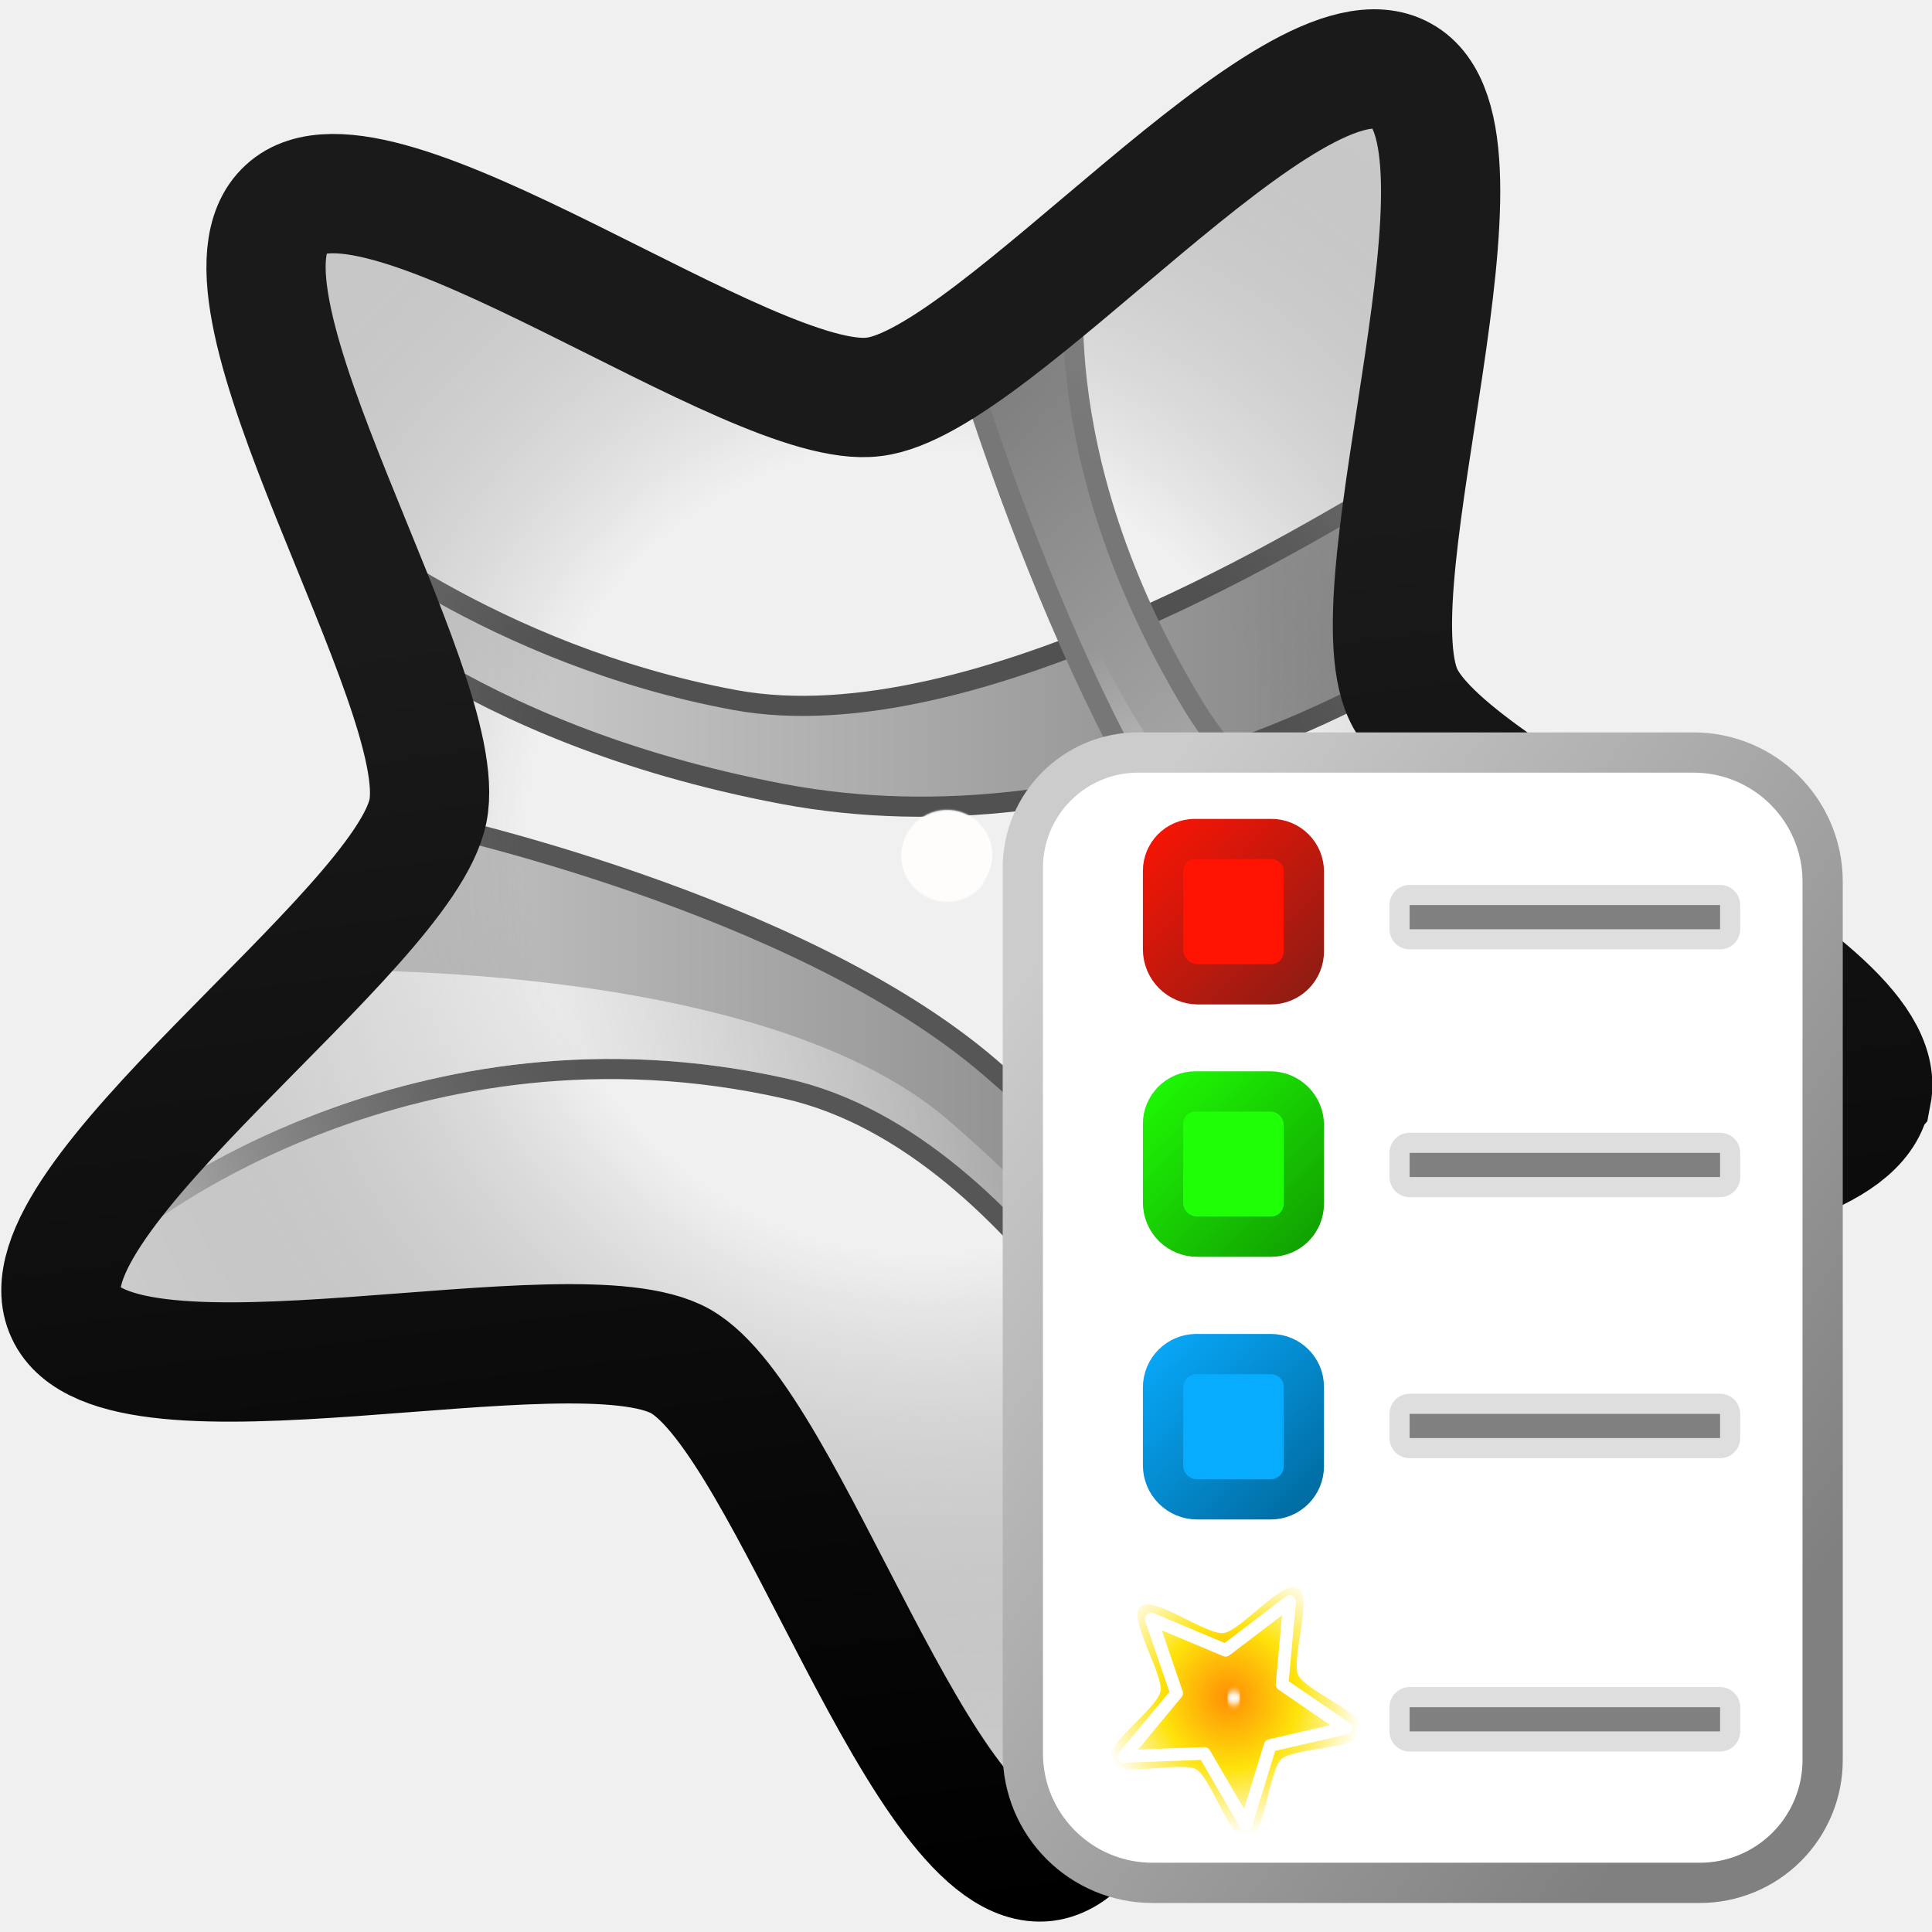
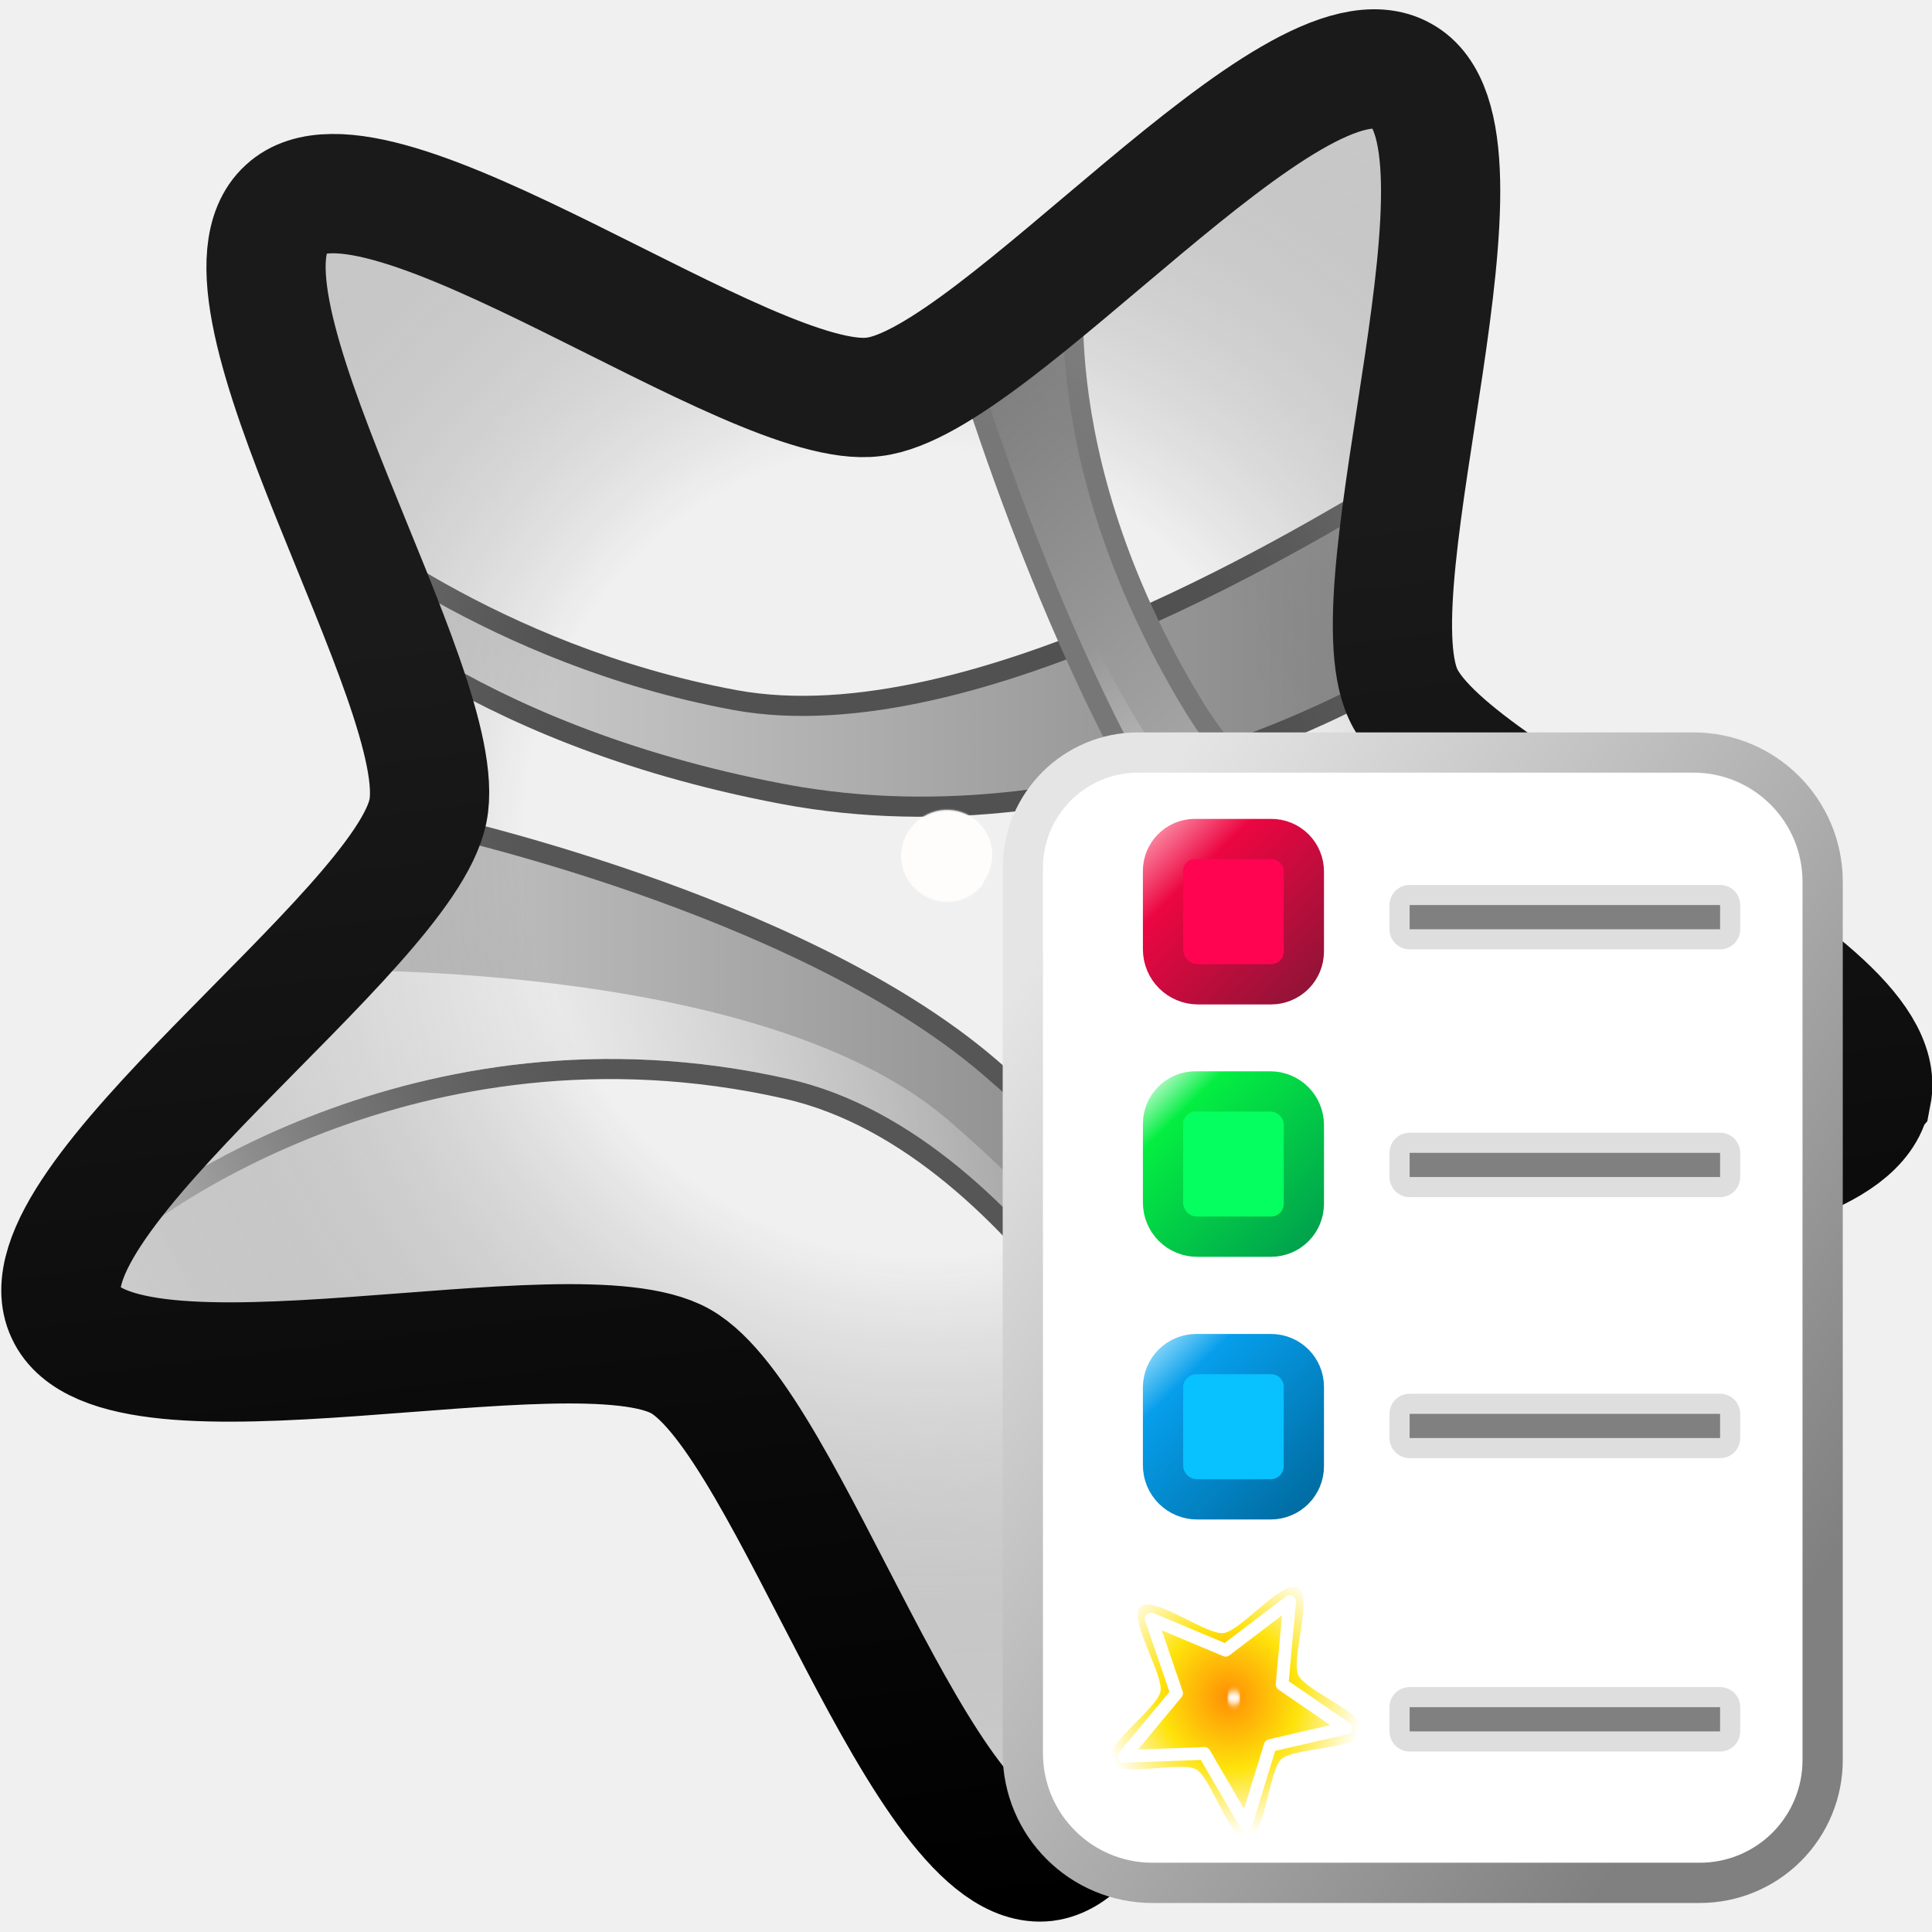
<svg xmlns="http://www.w3.org/2000/svg" xmlns:xlink="http://www.w3.org/1999/xlink" width="48" height="48">
  <defs>
-     <linearGradient id="g">
-       <stop offset="0" stop-color="#08acff" />
-       <stop offset="1" stop-color="#069" />
-     </linearGradient>
-     <linearGradient id="f">
-       <stop offset="0" stop-color="#1fff05" />
-       <stop offset="1" stop-color="#109900" />
-     </linearGradient>
-     <linearGradient id="e">
-       <stop offset="0" stop-color="#ff1404" />
-       <stop offset="1" stop-color="#861d15" />
-     </linearGradient>
    <linearGradient id="c">
-       <stop offset="0" stop-color="#ccc" />
+       <stop offset="0" stop-color="#e5e5e5" />
      <stop offset="1" stop-color="gray" />
    </linearGradient>
-     <linearGradient xlink:href="#c" id="E" x1="25.47" y1="24.208" x2="45.783" y2="38.346" gradientUnits="userSpaceOnUse" />
+     <linearGradient xlink:href="#c" id="F" x1="25.47" y1="24.208" x2="45.783" y2="38.346" gradientUnits="userSpaceOnUse" />
    <linearGradient id="d">
      <stop offset="0" stop-color="#ff8f05" />
      <stop offset=".522" stop-color="#fee30b" />
      <stop offset="1" stop-color="#fff" />
    </linearGradient>
-     <linearGradient xlink:href="#e" id="F" x1="28.395" y1="20.758" x2="32.894" y2="25.368" gradientUnits="userSpaceOnUse" />
-     <linearGradient xlink:href="#f" id="G" x1="28.395" y1="27.368" x2="32.894" y2="31.977" gradientUnits="userSpaceOnUse" />
-     <linearGradient xlink:href="#g" id="H" x1="28.395" y1="33.894" x2="32.894" y2="38.503" gradientUnits="userSpaceOnUse" />
-     <linearGradient id="u">
+     <linearGradient id="s">
      <stop offset="0" stop-color="#ffae05" stop-opacity="0" />
      <stop offset=".416" stop-color="#7b7b7b" stop-opacity="0" />
      <stop offset="1" stop-color="#cecece" />
    </linearGradient>
-     <linearGradient id="v">
+     <linearGradient id="t">
      <stop offset="0" stop-color="#1a1a1a" />
      <stop offset="1" />
    </linearGradient>
-     <linearGradient xlink:href="#s" id="w" x1="7.718" x2="35.358" y1="16.074" y2="16.074" gradientUnits="userSpaceOnUse" />
-     <linearGradient id="s">
+     <linearGradient xlink:href="#q" id="x" x1="7.718" x2="35.358" y1="16.074" y2="16.074" gradientUnits="userSpaceOnUse" />
+     <linearGradient id="q">
      <stop offset="0" stop-color="#d9d9d9" />
      <stop offset="1" stop-color="gray" />
    </linearGradient>
-     <linearGradient xlink:href="#s" id="x" x1="3.058" x2="31.034" y1="28.904" y2="28.904" gradientUnits="userSpaceOnUse" />
-     <linearGradient xlink:href="#t" id="y" x1="7.56" x2="27.435" y1="26.229" y2="21.1" gradientUnits="userSpaceOnUse" />
-     <linearGradient id="t">
+     <linearGradient xlink:href="#q" id="y" x1="3.058" x2="31.034" y1="28.904" y2="28.904" gradientUnits="userSpaceOnUse" />
+     <linearGradient xlink:href="#r" id="z" x1="7.56" x2="27.435" y1="26.229" y2="21.1" gradientUnits="userSpaceOnUse" />
+     <linearGradient id="r">
      <stop offset="0" stop-color="#fff" />
      <stop offset="1" stop-color="#fff" stop-opacity="0" />
    </linearGradient>
-     <linearGradient xlink:href="#s" id="z" x1="41.058" x2="25.772" y1="27.138" y2="9.096" gradientUnits="userSpaceOnUse" />
-     <linearGradient xlink:href="#t" id="A" x1="36.084" x2="30.671" y1="28.491" y2="14.734" gradientUnits="userSpaceOnUse" />
-     <linearGradient xlink:href="#v" id="C" x1="5.83" x2="12.91" y1="6.7" y2="13.2" gradientUnits="userSpaceOnUse" />
-     <radialGradient xlink:href="#d" id="I" cx="7.18" cy="8.2" r="6.59" fx="7.18" fy="8.2" gradientTransform="matrix(.9 .5558 -.5314 .8606 5.08 -2.85)" gradientUnits="userSpaceOnUse" />
-     <radialGradient xlink:href="#u" id="B" cx="7.18" cy="8.2" r="6.59" fx="7.18" fy="8.2" gradientTransform="matrix(.9 .5558 -.5314 .8606 5.08 -2.85)" gradientUnits="userSpaceOnUse" />
-     <filter id="J" width="1.832" height="1.832" x="-.416" y="-.416" color-interpolation-filters="sRGB">
+     <linearGradient xlink:href="#q" id="A" x1="41.058" x2="25.772" y1="27.138" y2="9.096" gradientUnits="userSpaceOnUse" />
+     <linearGradient xlink:href="#r" id="B" x1="36.084" x2="30.671" y1="28.491" y2="14.734" gradientUnits="userSpaceOnUse" />
+     <linearGradient xlink:href="#t" id="D" x1="5.83" x2="12.91" y1="6.7" y2="13.2" gradientUnits="userSpaceOnUse" />
+     <linearGradient xlink:href="#u" id="I" x1="28.395" y1="33.894" x2="32.894" y2="38.503" gradientUnits="userSpaceOnUse" gradientTransform="translate(0 -.752)" />
+     <linearGradient id="u">
+       <stop offset="0" stop-color="#bbedff" />
+       <stop offset=".24" stop-color="#069eeb" />
+       <stop offset="1" stop-color="#069" />
+     </linearGradient>
+     <linearGradient xlink:href="#v" id="H" x1="28.395" y1="27.368" x2="32.894" y2="31.977" gradientUnits="userSpaceOnUse" gradientTransform="translate(0 -.752)" />
+     <linearGradient id="v">
+       <stop offset="0" stop-color="#fff" />
+       <stop offset=".217" stop-color="#04ee42" />
+       <stop offset="1" stop-color="#00994e" />
+     </linearGradient>
+     <linearGradient xlink:href="#w" id="G" x1="28.395" y1="20.758" x2="32.894" y2="25.368" gradientUnits="userSpaceOnUse" gradientTransform="translate(0 -.413)" />
+     <linearGradient id="w">
+       <stop offset="0" stop-color="#ffb0bf" />
+       <stop offset=".294" stop-color="#ec0641" />
+       <stop offset="1" stop-color="#861536" />
+     </linearGradient>
+     <radialGradient xlink:href="#d" id="J" cx="7.18" cy="8.2" r="6.59" fx="7.18" fy="8.2" gradientTransform="matrix(.9 .5558 -.5314 .8606 5.08 -2.85)" gradientUnits="userSpaceOnUse" />
+     <radialGradient xlink:href="#s" id="C" cx="7.18" cy="8.2" r="6.59" fx="7.18" fy="8.2" gradientTransform="matrix(.9 .5558 -.5314 .8606 5.08 -2.85)" gradientUnits="userSpaceOnUse" />
+     <filter id="K" width="1.832" height="1.832" x="-.416" y="-.416" color-interpolation-filters="sRGB">
      <feGaussianBlur stdDeviation=".13" />
    </filter>
-     <filter id="D" width="1.04" height="1.04" x="-.02" y="-.02" color-interpolation-filters="sRGB">
+     <filter id="E" width="1.04" height="1.04" x="-.02" y="-.02" color-interpolation-filters="sRGB">
      <feGaussianBlur stdDeviation=".006" />
    </filter>
    <path fill="#fffdfc" d="M8.5 7.99a.37.37 0 0 1-.38.37.37.37 0 0 1-.37-.37.37.37 0 0 1 .37-.38.37.37 0 0 1 .37.37" id="reuse-0" />
  </defs>
  <g paint-order="markers stroke fill">
-     <path fill="url(#w)" stroke="#515151" stroke-linecap="round" stroke-linejoin="round" d="M7.968 13.118s4.06 3.42 10.187 4.548 14.922-4.51 16.312-5.262.076 4.172.076 4.172-7.142 4.435-15.11 2.932c-7.969-1.504-11.427-5.225-11.427-5.225Z" transform="translate(.063 -.027)" />
-     <path fill="url(#x)" stroke="#565656" stroke-linecap="round" stroke-linejoin="round" d="M10.524 20.71s9.096 1.955 13.832 6.014 6.428 7.856 6.428 7.856l-.977 2.518s-4.058-8.852-10.262-10.26c-9.434-2.143-16.237 3.27-16.237 3.27z" transform="translate(.063 -.027)" />
-     <path fill="url(#y)" d="M7.521 24.139s11.222-.358 15.958 3.702 6.507 7.855 6.507 7.855l-.18 1.402s-4.057-8.852-10.26-10.26c-9.435-2.143-16.238 3.27-16.238 3.27z" transform="translate(.063 -.027)" />
-     <path fill="url(#z)" stroke="#777" stroke-linecap="round" stroke-linejoin="round" d="M23.943 8.27s2.957 10.39 7.33 15.147c4.284 4.66 7.216 6.916 7.216 6.916l8.833-3.458s-13.832-2.368-17.966-9.21C25.458 11.219 26.46 6.278 26.46 6.278Z" transform="translate(.063 -.027)" />
-     <path fill="url(#A)" d="M23.943 8.27s2.957 10.39 7.33 15.147c4.284 4.66 7.216 6.916 7.216 6.916l4.839-1.343S32.324 24.78 28.19 17.94c-3.898-6.448-2.744-11.287-2.744-11.287Z" transform="translate(.063 -.027)" />
+     <path fill="url(#x)" stroke="#515151" stroke-linecap="round" stroke-linejoin="round" d="M7.968 13.118s4.06 3.42 10.187 4.548 14.922-4.51 16.312-5.262.076 4.172.076 4.172-7.142 4.435-15.11 2.932c-7.969-1.504-11.427-5.225-11.427-5.225Z" transform="translate(.063 -.027)" />
+     <path fill="url(#y)" stroke="#565656" stroke-linecap="round" stroke-linejoin="round" d="M10.524 20.71s9.096 1.955 13.832 6.014 6.428 7.856 6.428 7.856l-.977 2.518s-4.058-8.852-10.262-10.26c-9.434-2.143-16.237 3.27-16.237 3.27z" transform="translate(.063 -.027)" />
+     <path fill="url(#z)" d="M7.521 24.139s11.222-.358 15.958 3.702 6.507 7.855 6.507 7.855l-.18 1.402s-4.057-8.852-10.26-10.26c-9.435-2.143-16.238 3.27-16.238 3.27z" transform="translate(.063 -.027)" />
+     <path fill="url(#A)" stroke="#777" stroke-linecap="round" stroke-linejoin="round" d="M23.943 8.27s2.957 10.39 7.33 15.147c4.284 4.66 7.216 6.916 7.216 6.916l8.833-3.458s-13.832-2.368-17.966-9.21C25.458 11.219 26.46 6.278 26.46 6.278Z" transform="translate(.063 -.027)" />
+     <path fill="url(#B)" d="M23.943 8.27s2.957 10.39 7.33 15.147c4.284 4.66 7.216 6.916 7.216 6.916l4.839-1.343S32.324 24.78 28.19 17.94c-3.898-6.448-2.744-11.287-2.744-11.287Z" transform="translate(.063 -.027)" />
  </g>
-   <path fill="url(#B)" fill-rule="evenodd" stroke="url(#C)" stroke-width=".85" d="M13.51 5.1c.44.77-2.18 2.89-2.29 3.76-.1.88 1.95 3.55 1.36 4.2-.6.64-3.43-1.19-4.3-1.02-.86.17-2.76 2.95-3.56 2.58-.8-.36.07-3.62-.36-4.39S.69 8.51.8 7.63c.1-.87 3.47-1.05 4.06-1.7.6-.64.51-4.01 1.38-4.18.86-.18 2.07 2.97 2.87 3.34s3.97-.76 4.4 0z" enable-background="accumulate" overflow="visible" style="marker:none" transform="matrix(2.647 2.2616 -2.267 2.6553 22.283 -16.877)" />
-   <use fill-rule="evenodd" filter="url(#D)" transform="rotate(36.96 28.512 21.08)scale(3.0331)" style="mix-blend-mode:normal" xlink:href="#reuse-0" />
+   <path fill="url(#C)" fill-rule="evenodd" stroke="url(#D)" stroke-width=".85" d="M13.51 5.1c.44.77-2.18 2.89-2.29 3.76-.1.88 1.95 3.55 1.36 4.2-.6.64-3.43-1.19-4.3-1.02-.86.17-2.76 2.95-3.56 2.58-.8-.36.07-3.62-.36-4.39S.69 8.51.8 7.63c.1-.87 3.47-1.05 4.06-1.7.6-.64.51-4.01 1.38-4.18.86-.18 2.07 2.97 2.87 3.34s3.97-.76 4.4 0z" enable-background="accumulate" overflow="visible" style="marker:none" transform="matrix(2.647 2.2616 -2.267 2.6553 22.283 -16.877)" />
+   <use fill-rule="evenodd" filter="url(#E)" transform="rotate(36.96 28.512 21.08)scale(3.0331)" style="mix-blend-mode:normal" xlink:href="#reuse-0" />
  <g stroke-linecap="round" paint-order="markers stroke fill">
-     <path d="M28.278 19.196h13.796a2.71 2.71 45 0 1 2.709 2.708v21.824a2.55 2.55 135 0 1-2.552 2.551h-13.6a2.72 2.72 45 0 1-2.719-2.719V21.562a2.365 2.365 135 0 1 2.366-2.366z" fill="#fff" stroke="url(#E)" stroke-width="2" />
-     <path d="M29.685 21.758h1.901a.307.307 45 0 1 .308.308v1.985a.316.316 135 0 1-.317.317h-1.814a.37.37 45 0 1-.368-.368v-1.952a.29.29 135 0 1 .29-.29" transform="translate(0 -.413)" fill="#ff1404" stroke="url(#F)" stroke-width="2" stroke-linejoin="round" />
-     <path d="M29.698 28.368h1.862a.334.334 45 0 1 .334.334v1.958a.316.316 135 0 1-.317.317h-1.834a.347.347 45 0 1-.348-.348v-1.958a.303.303 135 0 1 .303-.303" transform="translate(0 -.752)" fill="#1fff05" stroke="url(#G)" stroke-width="2" stroke-linejoin="round" />
-     <path d="M29.725 34.894h1.855a.314.314 45 0 1 .314.314v1.972a.323.323 135 0 1-.323.323h-1.828a.347.347 45 0 1-.348-.348v-1.932a.33.33 135 0 1 .33-.33z" transform="translate(0 -.752)" fill="#08acff" stroke="url(#H)" stroke-width="2" stroke-linejoin="round" />
+     <path d="M28.278 19.196h13.796a2.71 2.71 45 0 1 2.709 2.708v21.824a2.55 2.55 135 0 1-2.552 2.551h-13.6a2.72 2.72 45 0 1-2.719-2.719V21.562a2.365 2.365 135 0 1 2.366-2.366z" fill="#fff" stroke="url(#F)" stroke-width="2" />
+     <path d="M29.685 21.345h1.901a.307.307 0 0 1 .308.308v1.985a.316.316 0 0 1-.317.317h-1.814a.37.37 0 0 1-.368-.368v-1.952a.29.29 0 0 1 .29-.29" fill="#ff0451" stroke="url(#G)" stroke-width="2" stroke-linejoin="round" />
+     <path d="M29.698 27.616h1.862a.334.334 0 0 1 .334.334v1.958a.316.316 0 0 1-.317.317h-1.834a.347.347 0 0 1-.348-.348v-1.958a.303.303 0 0 1 .303-.303" fill="#05ff60" stroke="url(#H)" stroke-width="2" stroke-linejoin="round" />
+     <path d="M29.725 34.142h1.855a.314.314 0 0 1 .314.314v1.972a.323.323 0 0 1-.323.323h-1.828a.347.347 0 0 1-.348-.348v-1.932a.33.33 0 0 1 .33-.33z" fill="#08c1ff" stroke="url(#I)" stroke-width="2" stroke-linejoin="round" />
    <path d="M35.022 22.486h7.713v.601h-7.713zm0 6.156h7.713v.601h-7.713zm0 6.485h7.713v.601h-7.713zm0 7.288h7.713v.601h-7.713z" fill="gray" stroke="#000" stroke-linejoin="round" stroke-opacity=".13" />
  </g>
-   <path fill="url(#I)" fill-rule="evenodd" stroke="url(#linearGradient1)" stroke-width=".85" d="M13.51 5.1c.44.77-2.18 2.89-2.29 3.76-.1.88 1.95 3.55 1.36 4.2-.6.64-3.43-1.19-4.3-1.02-.86.17-2.76 2.95-3.56 2.58-.8-.36.07-3.62-.36-4.39S.69 8.51.8 7.63c.1-.87 3.47-1.05 4.06-1.7.6-.64.51-4.01 1.38-4.18.86-.18 2.07 2.97 2.87 3.34s3.97-.76 4.4 0z" enable-background="accumulate" overflow="visible" style="marker:none" transform="matrix(.3741 .31963 -.3204 .37527 30.477 36.794)" />
+   <path fill="url(#J)" fill-rule="evenodd" stroke="url(#linearGradient1)" stroke-width=".85" d="M13.51 5.1c.44.77-2.18 2.89-2.29 3.76-.1.88 1.95 3.55 1.36 4.2-.6.64-3.43-1.19-4.3-1.02-.86.17-2.76 2.95-3.56 2.58-.8-.36.07-3.62-.36-4.39S.69 8.51.8 7.63c.1-.87 3.47-1.05 4.06-1.7.6-.64.51-4.01 1.38-4.18.86-.18 2.07 2.97 2.87 3.34s3.97-.76 4.4 0z" enable-background="accumulate" overflow="visible" style="marker:none" transform="matrix(.3741 .31963 -.3204 .37527 30.477 36.794)" />
  <path fill="none" stroke="#fff" stroke-linejoin="round" stroke-width="2.23" d="m43.15 26.6-13.29 3.06-4.27 13.9-7.3-12.51-14.12.53 9.24-11.12L8.95 7.43l13.08 5.48 11.25-8.56-1.32 14.56Z" enable-background="accumulate" overflow="visible" style="marker:none" transform="translate(27.337 39.175)scale(.14133)" />
-   <use fill-rule="evenodd" filter="url(#J)" transform="rotate(36.96 -40.92 63.454)scale(.42867)" xlink:href="#reuse-0" />
+   <use fill-rule="evenodd" filter="url(#K)" transform="rotate(36.96 -40.92 63.454)scale(.42867)" xlink:href="#reuse-0" />
</svg>
